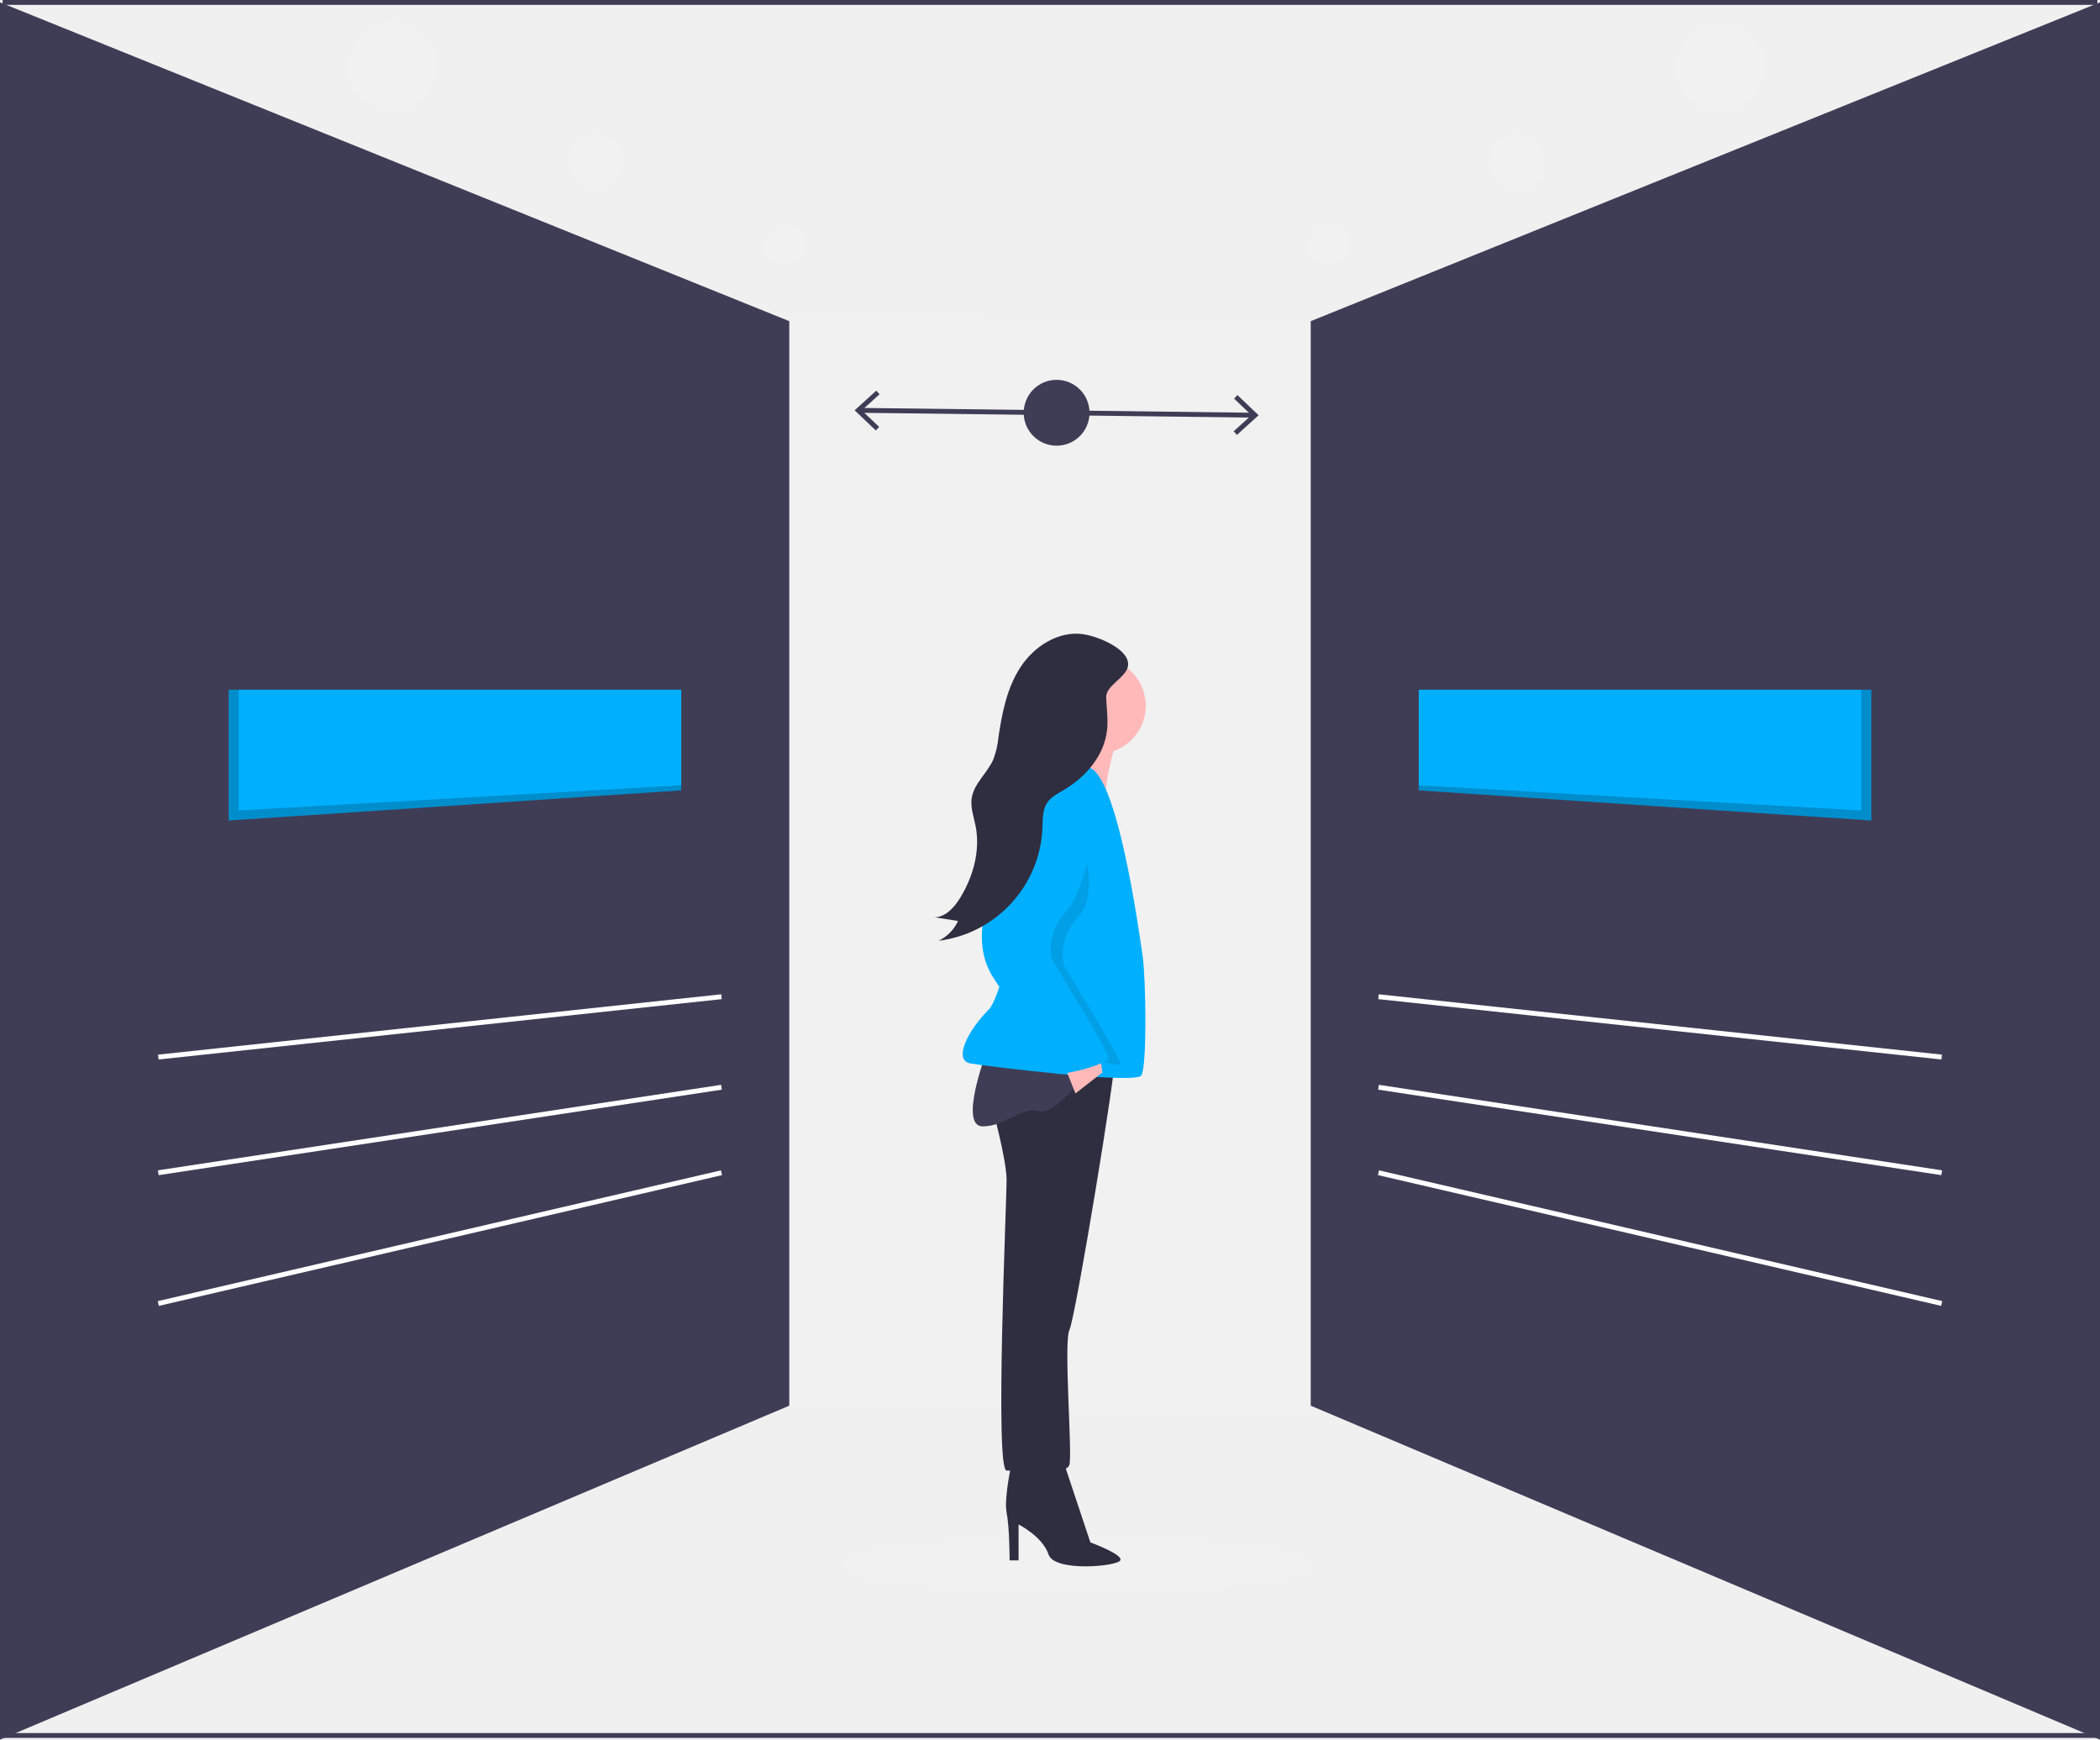
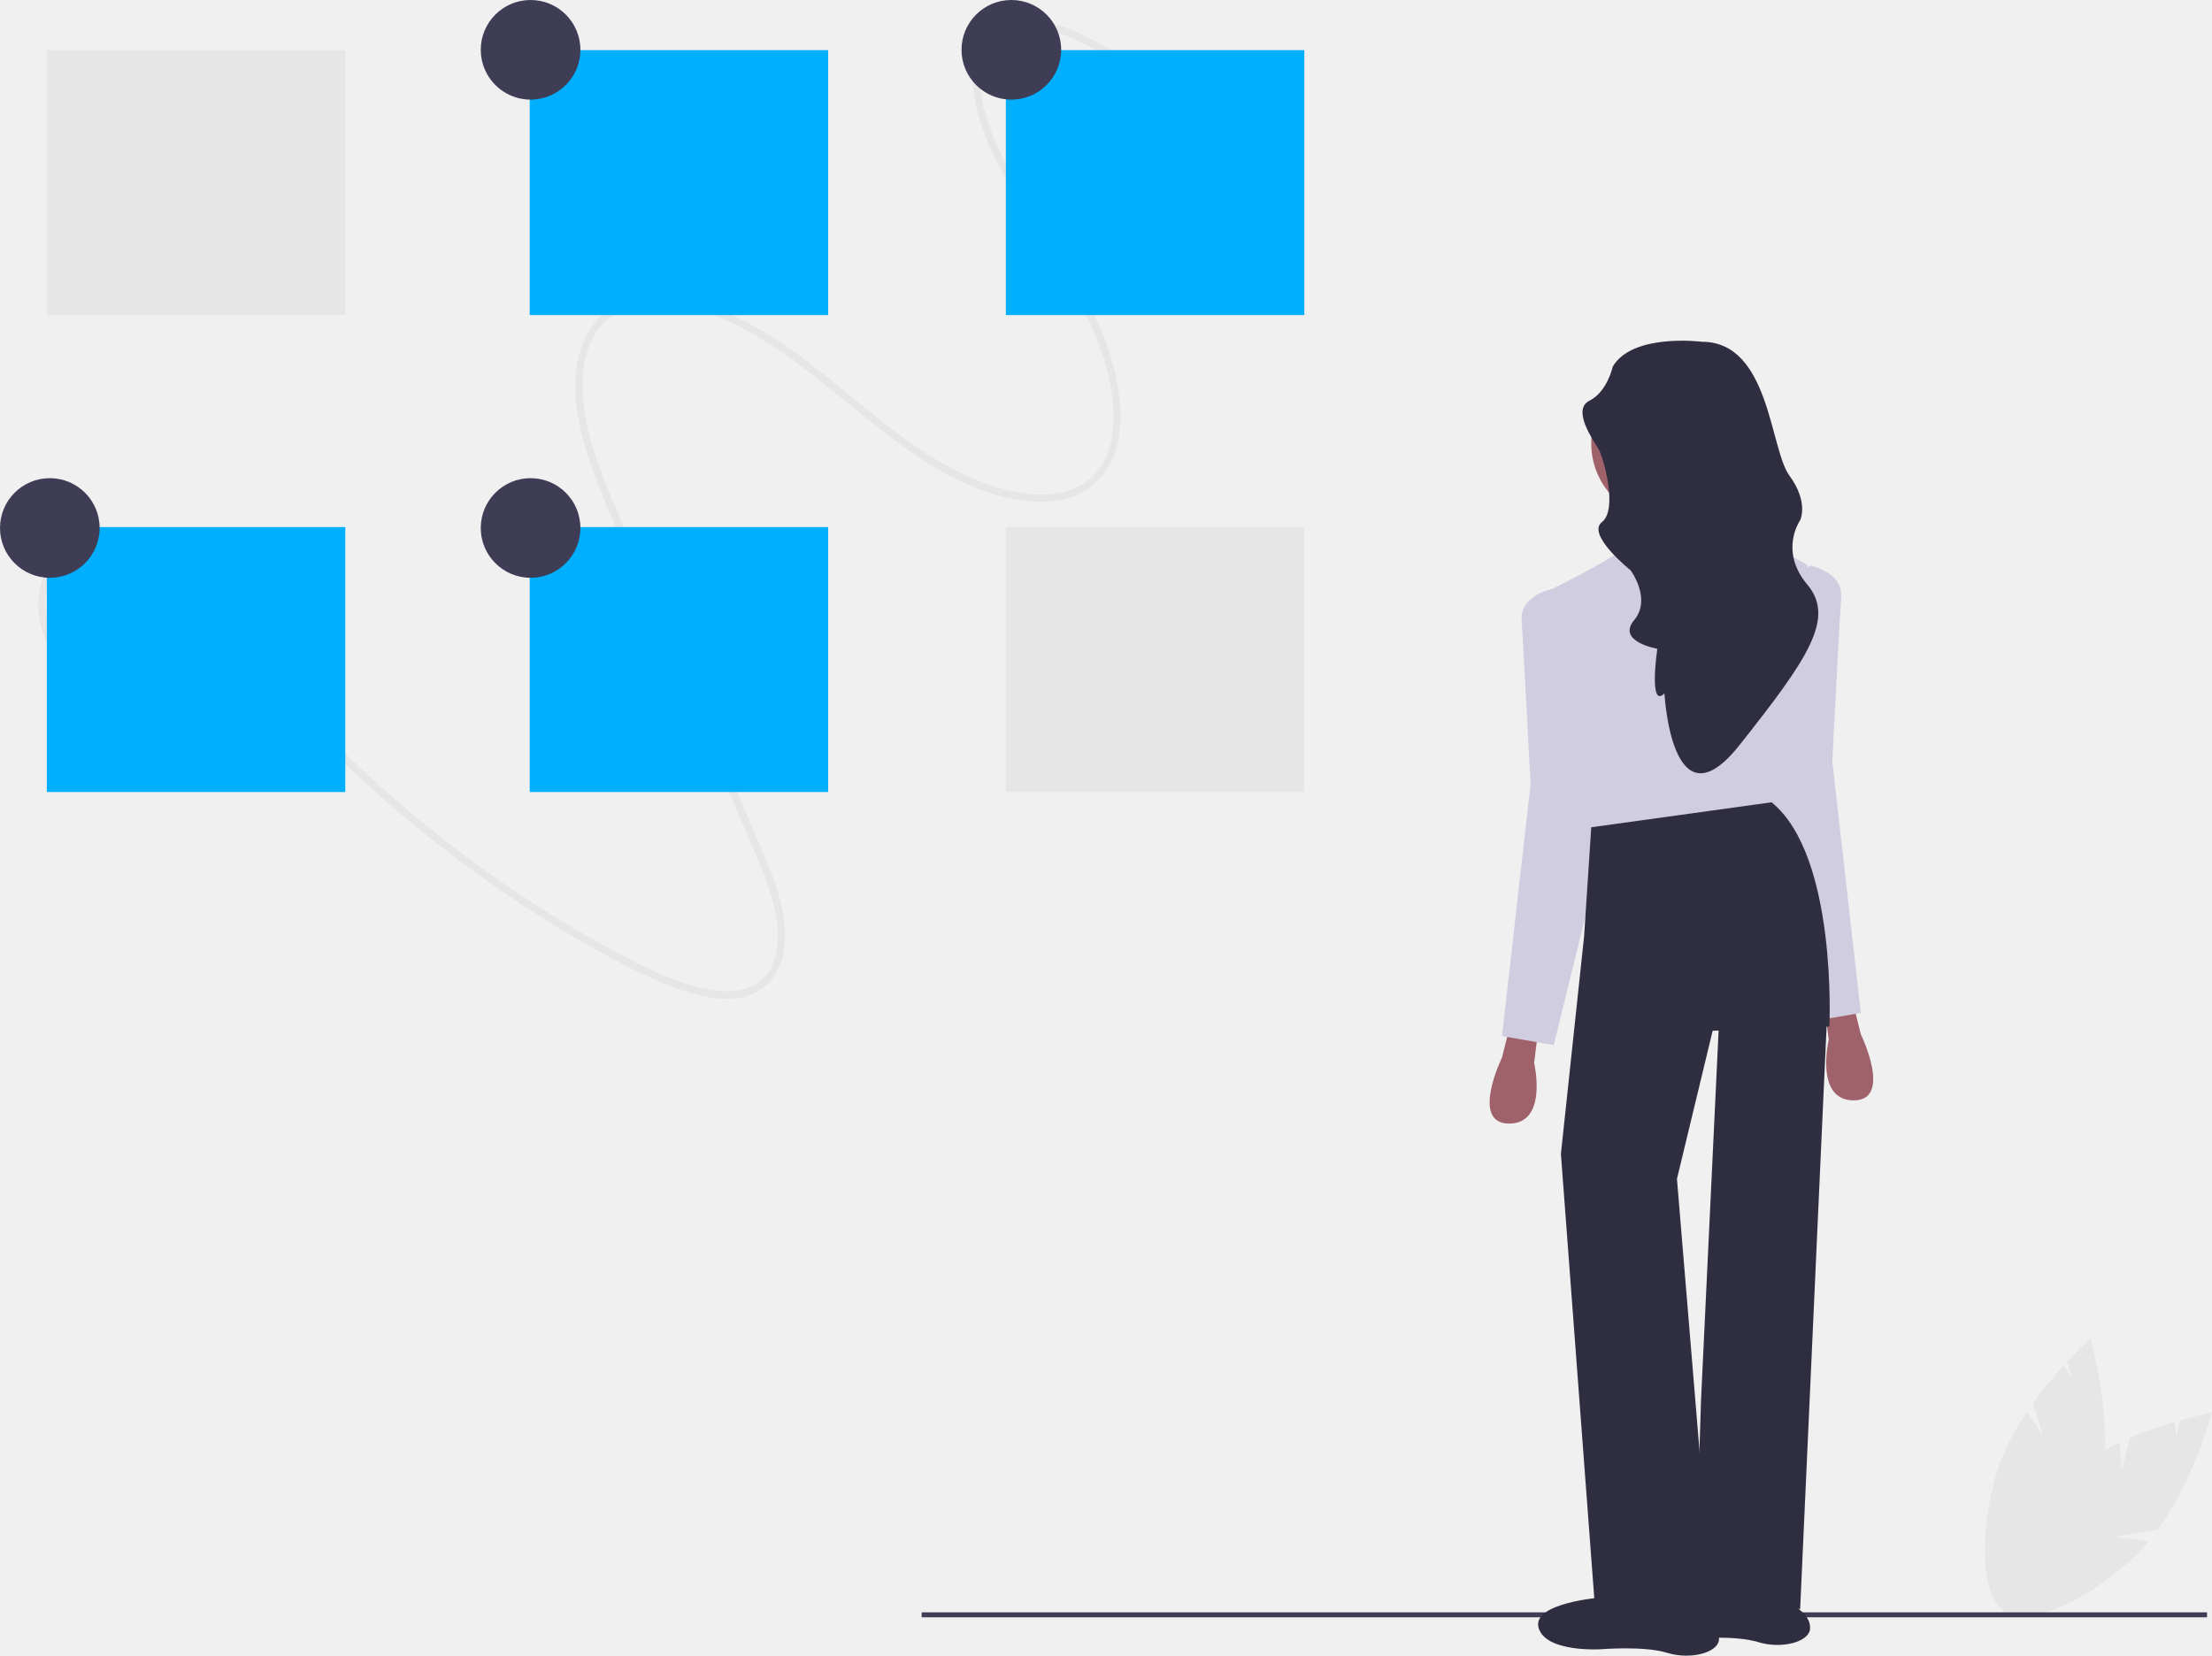
- <svg xmlns="http://www.w3.org/2000/svg" id="aa6a79dc-91b4-4c18-945f-8bd34f390323" data-name="Layer 1" width="862.674" height="714.509" viewBox="0 0 862.674 714.509">
-   <circle cx="161.317" cy="27.195" r="18.139" fill="#f1f1f1" />
-   <circle cx="244.912" cy="66.533" r="11.443" fill="#f1f1f1" />
-   <circle cx="322.36" cy="100.954" r="8.172" fill="#f1f1f1" />
-   <circle cx="706.791" cy="27.195" r="18.139" fill="#f1f1f1" />
-   <circle cx="623.196" cy="66.533" r="11.443" fill="#f1f1f1" />
-   <circle cx="545.749" cy="100.954" r="8.172" fill="#f1f1f1" />
-   <ellipse cx="442.401" cy="642.71" rx="97.117" ry="11.064" fill="#f1f1f1" />
-   <polygon points="787.888 581.282 131.511 576.859 138.135 127.046 794.525 136.712 787.888 581.282" fill="#f1f1f1" />
-   <line x1="1.071" y1="712.782" x2="861.602" y2="712.782" fill="none" stroke="#3f3d56" stroke-miterlimit="10" stroke-width="2" />
-   <line x1="1.071" y1="1" x2="861.602" y2="1" fill="none" stroke="#3f3d56" stroke-miterlimit="10" stroke-width="2" />
-   <polygon points="861.674 2.447 539.446 132.578 539.446 576.673 861.674 713 861.674 2.447" fill="#3f3d56" stroke="#3f3d56" stroke-miterlimit="10" stroke-width="2" />
-   <line x1="566.299" y1="481.657" x2="797.641" y2="535.362" fill="none" stroke="#fff" stroke-miterlimit="10" stroke-width="2" />
-   <line x1="566.299" y1="446.543" x2="797.641" y2="481.657" fill="none" stroke="#fff" stroke-miterlimit="10" stroke-width="2" />
-   <line x1="566.299" y1="409.363" x2="797.641" y2="434.149" fill="none" stroke="#fff" stroke-miterlimit="10" stroke-width="2" />
-   <polygon points="768.724 283.285 768.724 336.989 582.823 324.596 582.823 283.285 768.724 283.285" fill="#00b0ff" />
-   <polygon points="768.724 283.285 768.724 336.989 582.823 324.596 582.823 322.53 764.592 332.858 764.592 283.285 768.724 283.285" opacity="0.2" />
-   <polygon points="1 2.447 323.227 132.578 323.227 576.673 1 713 1 2.447" fill="#3f3d56" stroke="#3f3d56" stroke-miterlimit="10" stroke-width="2" />
-   <line x1="296.375" y1="481.657" x2="65.032" y2="535.362" fill="none" stroke="#fff" stroke-miterlimit="10" stroke-width="2" />
-   <line x1="296.375" y1="446.543" x2="65.032" y2="481.657" fill="none" stroke="#fff" stroke-miterlimit="10" stroke-width="2" />
-   <line x1="296.375" y1="409.363" x2="65.032" y2="434.149" fill="none" stroke="#fff" stroke-miterlimit="10" stroke-width="2" />
-   <polygon points="93.95 283.285 93.95 336.989 279.851 324.596 279.851 283.285 93.95 283.285" fill="#00b0ff" />
-   <polygon points="93.95 283.285 93.95 336.989 279.851 324.596 279.851 322.53 98.081 332.858 98.081 283.285 93.95 283.285" opacity="0.2" />
-   <line x1="353.249" y1="168.533" x2="514.859" y2="170.521" fill="none" stroke="#3f3d56" stroke-miterlimit="10" stroke-width="2" />
-   <polygon points="359.775 176.794 361.158 175.346 354.017 168.545 361.323 161.919 359.977 160.438 351.081 168.509 359.775 176.794" fill="#3f3d56" />
-   <polygon points="508.132 178.619 506.786 177.137 514.091 170.514 506.951 163.71 508.333 162.263 517.028 170.55 508.132 178.619" fill="#3f3d56" />
-   <circle cx="434.054" cy="169.527" r="13.523" fill="#3f3d56" />
-   <path d="M584.633,692.069s-3.688,15.981-2.459,22.128,1.229,19.669,1.229,19.669h3.688v-14.752s9.835,4.917,12.293,12.293,28.275,4.917,29.504,2.459-12.293-7.376-12.293-7.376l-11.064-33.192Z" transform="translate(-168.6632 -93)" fill="#2f2e41" />
-   <path d="M576.028,547.008s6.147,22.128,6.147,30.733-4.917,119.245,0,119.245,24.587,2.459,25.816-2.459-2.459-50.403,0-55.32,19.669-109.41,18.44-110.64S582.175,523.651,576.028,547.008Z" transform="translate(-168.6632 -93)" fill="#2f2e41" />
-   <path d="M573.569,526.109s-11.064,29.504-1.229,29.504,15.981-8.605,23.357-6.147,29.504-28.275,29.504-28.275Z" transform="translate(-168.6632 -93)" fill="#3f3d56" />
-   <circle cx="451.006" cy="289.892" r="19.669" fill="#ffb9b9" />
-   <path d="M629.504,389.039s-8.605,28.275-6.147,31.963S600,419.772,600,419.772s8.605-23.357,7.376-28.275S629.504,389.039,629.504,389.039Z" transform="translate(-168.6632 -93)" fill="#ffb9b9" />
-   <path d="M615.367,408.094s-11.064-3.688-14.752,0-17.211,90.97-25.816,99.576-14.752,20.899-7.376,22.128,67.613,8.605,70.072,4.917,1.844-39.953.615-48.559S627.66,409.323,615.367,408.094Z" transform="translate(-168.6632 -93)" fill="#00b0ff" />
-   <polygon points="436.869 436.797 441.786 449.091 452.85 440.485 451.621 431.88 436.869 436.797" fill="#ffb9b9" />
-   <path d="M600,428.378s-.615-15.367-7.991,4.303-23.357,45.485-9.835,65.154,13.896,28.252,20.284,27.66,26.431,6.761,26.431,4.303S605.532,489.229,605.532,489.229a22.632,22.632,0,0,1,6.147-19.669C620.284,460.955,615.981,432.066,600,428.378Z" transform="translate(-168.6632 -93)" opacity="0.1" />
-   <path d="M607.991,413.011s-13.523-2.459-20.899,17.211-23.357,45.485-9.835,65.154,20.417,39.293,26.804,38.701,19.91-4.28,19.91-6.738-23.357-40.568-23.357-40.568a22.632,22.632,0,0,1,6.147-19.669C615.367,458.496,623.972,416.699,607.991,413.011Z" transform="translate(-168.6632 -93)" fill="#00b0ff" />
-   <path d="M613.573,353.458c-10.114-1.429-20.087,4.981-25.681,13.528s-7.621,18.893-9.094,29.001a34.654,34.654,0,0,1-2.081,8.926c-2.445,5.615-7.981,9.855-8.882,15.913-.57,3.832.858,7.636,1.603,11.437,1.981,10.097-.954,20.716-6.339,29.485-2.404,3.914-5.908,7.869-10.499,8.009l9.622,1.492a16.796,16.796,0,0,1-7.963,8.136,48.752,48.752,0,0,0,42.643-46.43c.139-3.483-.03-7.221,1.862-10.149,1.637-2.533,4.494-3.938,7.09-5.473,8.92-5.272,16.373-14.014,17.563-24.308.523-4.524-.167-9.052-.346-13.573-.188-4.764,7.812-7.98,8.89-12.541C633.601,359.979,619.938,354.358,613.573,353.458Z" transform="translate(-168.6632 -93)" fill="#2f2e41" />
+ <svg xmlns="http://www.w3.org/2000/svg" id="b511d523-d0bd-4630-9f8f-4ef2adb48046" data-name="Layer 1" width="888" height="664.795" viewBox="0 0 888 664.795">
+   <path d="M1007.716,708.095l3.323-13.106a170.183,170.183,0,0,1,18.055-6.478l.42,6.091,1.701-6.71c7.609-2.173,12.785-3.13,12.785-3.13s-6.992,26.589-21.657,46.916L1005.254,734.68l13.275,1.914a68.851,68.851,0,0,1-5.938,6.293c-21.334,19.802-45.096,28.888-53.074,20.293s2.849-31.616,24.183-51.418c6.614-6.139,14.922-11.065,23.239-14.943Z" transform="translate(-156 -117.6023)" fill="#e6e6e6" />
+   <path d="M976.113,693.862l-3.93-12.937a170.184,170.184,0,0,1,12.108-14.878l3.508,4.997-2.012-6.624c5.391-5.793,9.327-9.288,9.327-9.288s7.758,26.375,5.711,51.357l-13.077,11.403,12.354-5.224a68.85,68.85,0,0,1-1.831,8.457c-8.027,27.979-23.672,48.04-34.944,44.806s-13.903-28.537-5.876-56.517c2.488-8.674,7.054-17.186,12.169-24.804Z" transform="translate(-156 -117.6023)" fill="#e6e6e6" />
+   <rect x="370" y="647.398" width="516" height="2" fill="#3f3d56" />
+   <path d="M180.218,378.977c-6.984-10.367-9.987-28.78,3.002-37.855,6.442-4.5,14.262-3.951,21.032-1.971,9.365,2.739,17.692,8.323,24.895,14.571,8.309,7.206,15.422,15.655,22.436,24.106,6.924,8.344,13.942,16.59,21.303,24.543a503.432,503.432,0,0,0,46.375,44.094,499.577,499.577,0,0,0,50.54,37.186q13.113,8.426,26.787,15.993a238.92,238.92,0,0,0,26.213,12.996c11.964,4.811,32.465,11.535,43.074-1.962,5.626-7.156,5.907-16.866,4.637-25.022-1.536-9.862-5.408-19.064-9.224-28.054-17.748-41.813-35.703-83.525-53.555-125.286-4.167-9.747-8.458-19.456-11.919-29.529-3.24-9.431-5.938-19.375-6.002-29.646-.056-8.972,1.893-19.096,8.718-26.006,5.66-5.731,13.59-7.628,21.058-7.585,18.488.108,35.859,9.518,50.218,19.437,17.84,12.323,33.597,27.293,51.368,39.708,14.349,10.025,31.224,19.11,49.537,20.26,7.021.441,14.473-.495,20.869-4.331a28.851,28.851,0,0,0,12.481-16.791c2.398-8.069,2.098-16.593.827-24.546a101.375,101.375,0,0,0-8.568-26.874c-8.658-18.501-20.489-35.08-30.677-52.639-4.996-8.611-9.876-17.486-12.99-27.091-2.638-8.137-4.784-17.768-2.178-26.591,5.378-18.203,27.242-11.353,38.328-6.099a177.486,177.486,0,0,1,21.666,12.618c1.49.984,2.938-1.627,1.456-2.607a170.438,170.438,0,0,0-22.835-13.162c-6.758-3.092-14.198-5.79-21.95-5.642-6.511.125-13.074,2.852-16.896,8.678-4.522,6.893-4.21,15.804-2.993,23.199,1.609,9.779,5.451,18.813,9.882,27.408,4.666,9.053,9.99,17.708,15.345,26.325,10.702,17.219,22.426,34.638,27.763,54.74,3.734,14.062,6.093,36.025-9.105,46.06-6.746,4.455-15.013,5.099-22.477,4.26-9.021-1.014-17.614-4.012-25.639-7.779-37.421-17.563-62.349-54.031-102.243-67.518-13.564-4.585-32.546-7.513-44.483,4.886-6.201,6.441-8.688,15.384-9.246,23.788-.669,10.065,1.432,19.97,4.287,29.291a289.751,289.751,0,0,0,11.038,28.738q6.709,15.719,13.435,31.429l27.183,63.589,13.506,31.594c4.122,9.643,8.54,19.333,10.689,29.786,1.759,8.559,2.258,20.337-5.281,27.223-5.987,5.468-14.735,5.215-21.744,3.945-9.076-1.644-17.614-5.238-25.741-9.203-9.373-4.573-18.498-9.646-27.456-14.923a485.73,485.73,0,0,1-52.984-36.179,504.95,504.95,0,0,1-48.045-42.848q-11.439-11.594-22.108-23.927c-7.329-8.477-14.212-17.356-21.803-25.599-6.866-7.456-14.383-14.367-23.122-19.626-7.297-4.391-15.923-8.062-24.897-7.773a22.568,22.568,0,0,0-16.572,7.952,27.833,27.833,0,0,0-6.144,17.628,35.866,35.866,0,0,0,6.402,20.223c.998,1.481,3.528-.104,2.526-1.591Z" transform="translate(-156 -117.6023)" fill="#e6e6e6" />
+   <rect x="18.795" y="20.137" width="119.819" height="106.387" fill="#e6e6e6" />
+   <rect x="18.795" y="211.633" width="119.819" height="106.387" fill="#00b0ff" />
+   <rect x="403.795" y="20.137" width="119.819" height="106.387" fill="#00b0ff" />
+   <rect x="403.795" y="211.633" width="119.819" height="106.387" fill="#e6e6e6" />
+   <rect x="212.655" y="20.137" width="119.819" height="106.387" fill="#00b0ff" />
+   <rect x="212.655" y="211.633" width="119.819" height="106.387" fill="#00b0ff" />
+   <circle cx="213" cy="20" r="20" fill="#3f3d56" />
+   <circle cx="406" cy="20" r="20" fill="#3f3d56" />
+   <circle cx="20" cy="212" r="20" fill="#3f3d56" />
+   <circle cx="213" cy="212" r="20" fill="#3f3d56" />
+   <path d="M835.3,754.74s-27.952,2.15-25.085,12.184,25.085,8.601,25.085,8.601,17.201-1.433,26.518,1.433,20.068,0,20.785-5.017-5.017-8.601-5.017-8.601l-3.584-7.167Z" transform="translate(-156 -117.6023)" fill="#2f2e41" />
+   <path d="M761.837,530.767l-2.867,11.467S746.069,568.753,761.837,568.753s10.034-24.368,10.034-24.368l1.433-11.467Z" transform="translate(-156 -117.6023)" fill="#9f616a" />
+   <path d="M900.163,521.45l2.867,11.467s12.901,26.518-2.867,26.518-10.034-24.368-10.034-24.368l-1.433-11.467Z" transform="translate(-156 -117.6023)" fill="#9f616a" />
+   <circle cx="669.625" cy="178.082" r="30.819" fill="#9f616a" />
+   <path d="M816.307,319.336s3.584,16.484,1.433,24.368,44.436-1.433,44.436-1.433-16.484-27.235-15.768-27.952Z" transform="translate(-156 -117.6023)" fill="#9f616a" />
+   <path d="M823.474,337.971s-12.901-3.584-17.201.717S776.888,355.172,776.888,355.172l17.201,105.357,74.538-16.484,12.901-99.623s-20.324-11.918-23.78-9.543S823.474,337.971,823.474,337.971Z" transform="translate(-156 -117.6023)" fill="#d0cde1" />
+   <path d="M782.622,355.888l-3.44-1.845s-13.044,2.562-12.328,12.596,3.584,65.938,3.584,65.938L758.97,533.634l20.785,3.584L800.54,452.645Z" transform="translate(-156 -117.6023)" fill="#d0cde1" />
+   <path d="M879.378,346.571l3.44-1.845s13.044,2.562,12.328,12.596-3.584,65.938-3.584,65.938l11.467,101.057L882.245,527.9l-20.785-84.572Z" transform="translate(-156 -117.6023)" fill="#d0cde1" />
+   <path d="M794.806,449.778,791.939,493.498l-9.317,87.439,13.618,181.329,47.303,1.433L829.208,590.971l14.334-59.487,46.855-1.735s3.316-68.503-23.203-90.004Z" transform="translate(-156 -117.6023)" fill="#2f2e41" />
+   <polygon points="690.409 403.847 682.884 561.883 680.375 641.797 722.662 646.097 733.331 411.08 716.928 394.53 690.409 403.847" fill="#2f2e41" />
+   <path d="M839.242,254.832s-27.952-3.584-35.836,10.034c0,0-2.15,10.034-9.317,13.618s1.433,15.768,3.584,19.351,7.884,24.368,1.433,29.385,11.467,19.351,11.467,19.351,8.601,11.467,1.433,20.068,9.317,11.467,9.317,11.467-3.584,24.368,2.867,17.918c0,0,2.867,55.187,30.102,20.785s38.703-50.887,27.235-64.504-2.867-25.802-2.867-25.802,3.584-7.167-4.3-17.918S866.477,254.832,839.242,254.832Z" transform="translate(-156 -117.6023)" fill="#2f2e41" />
+   <path d="M798.748,759.041s-27.952,2.15-25.085,12.184,25.085,8.601,25.085,8.601,17.201-1.433,26.518,1.433,20.068,0,20.785-5.017-5.017-8.601-5.017-8.601l-3.584-7.167Z" transform="translate(-156 -117.6023)" fill="#2f2e41" />
</svg>
